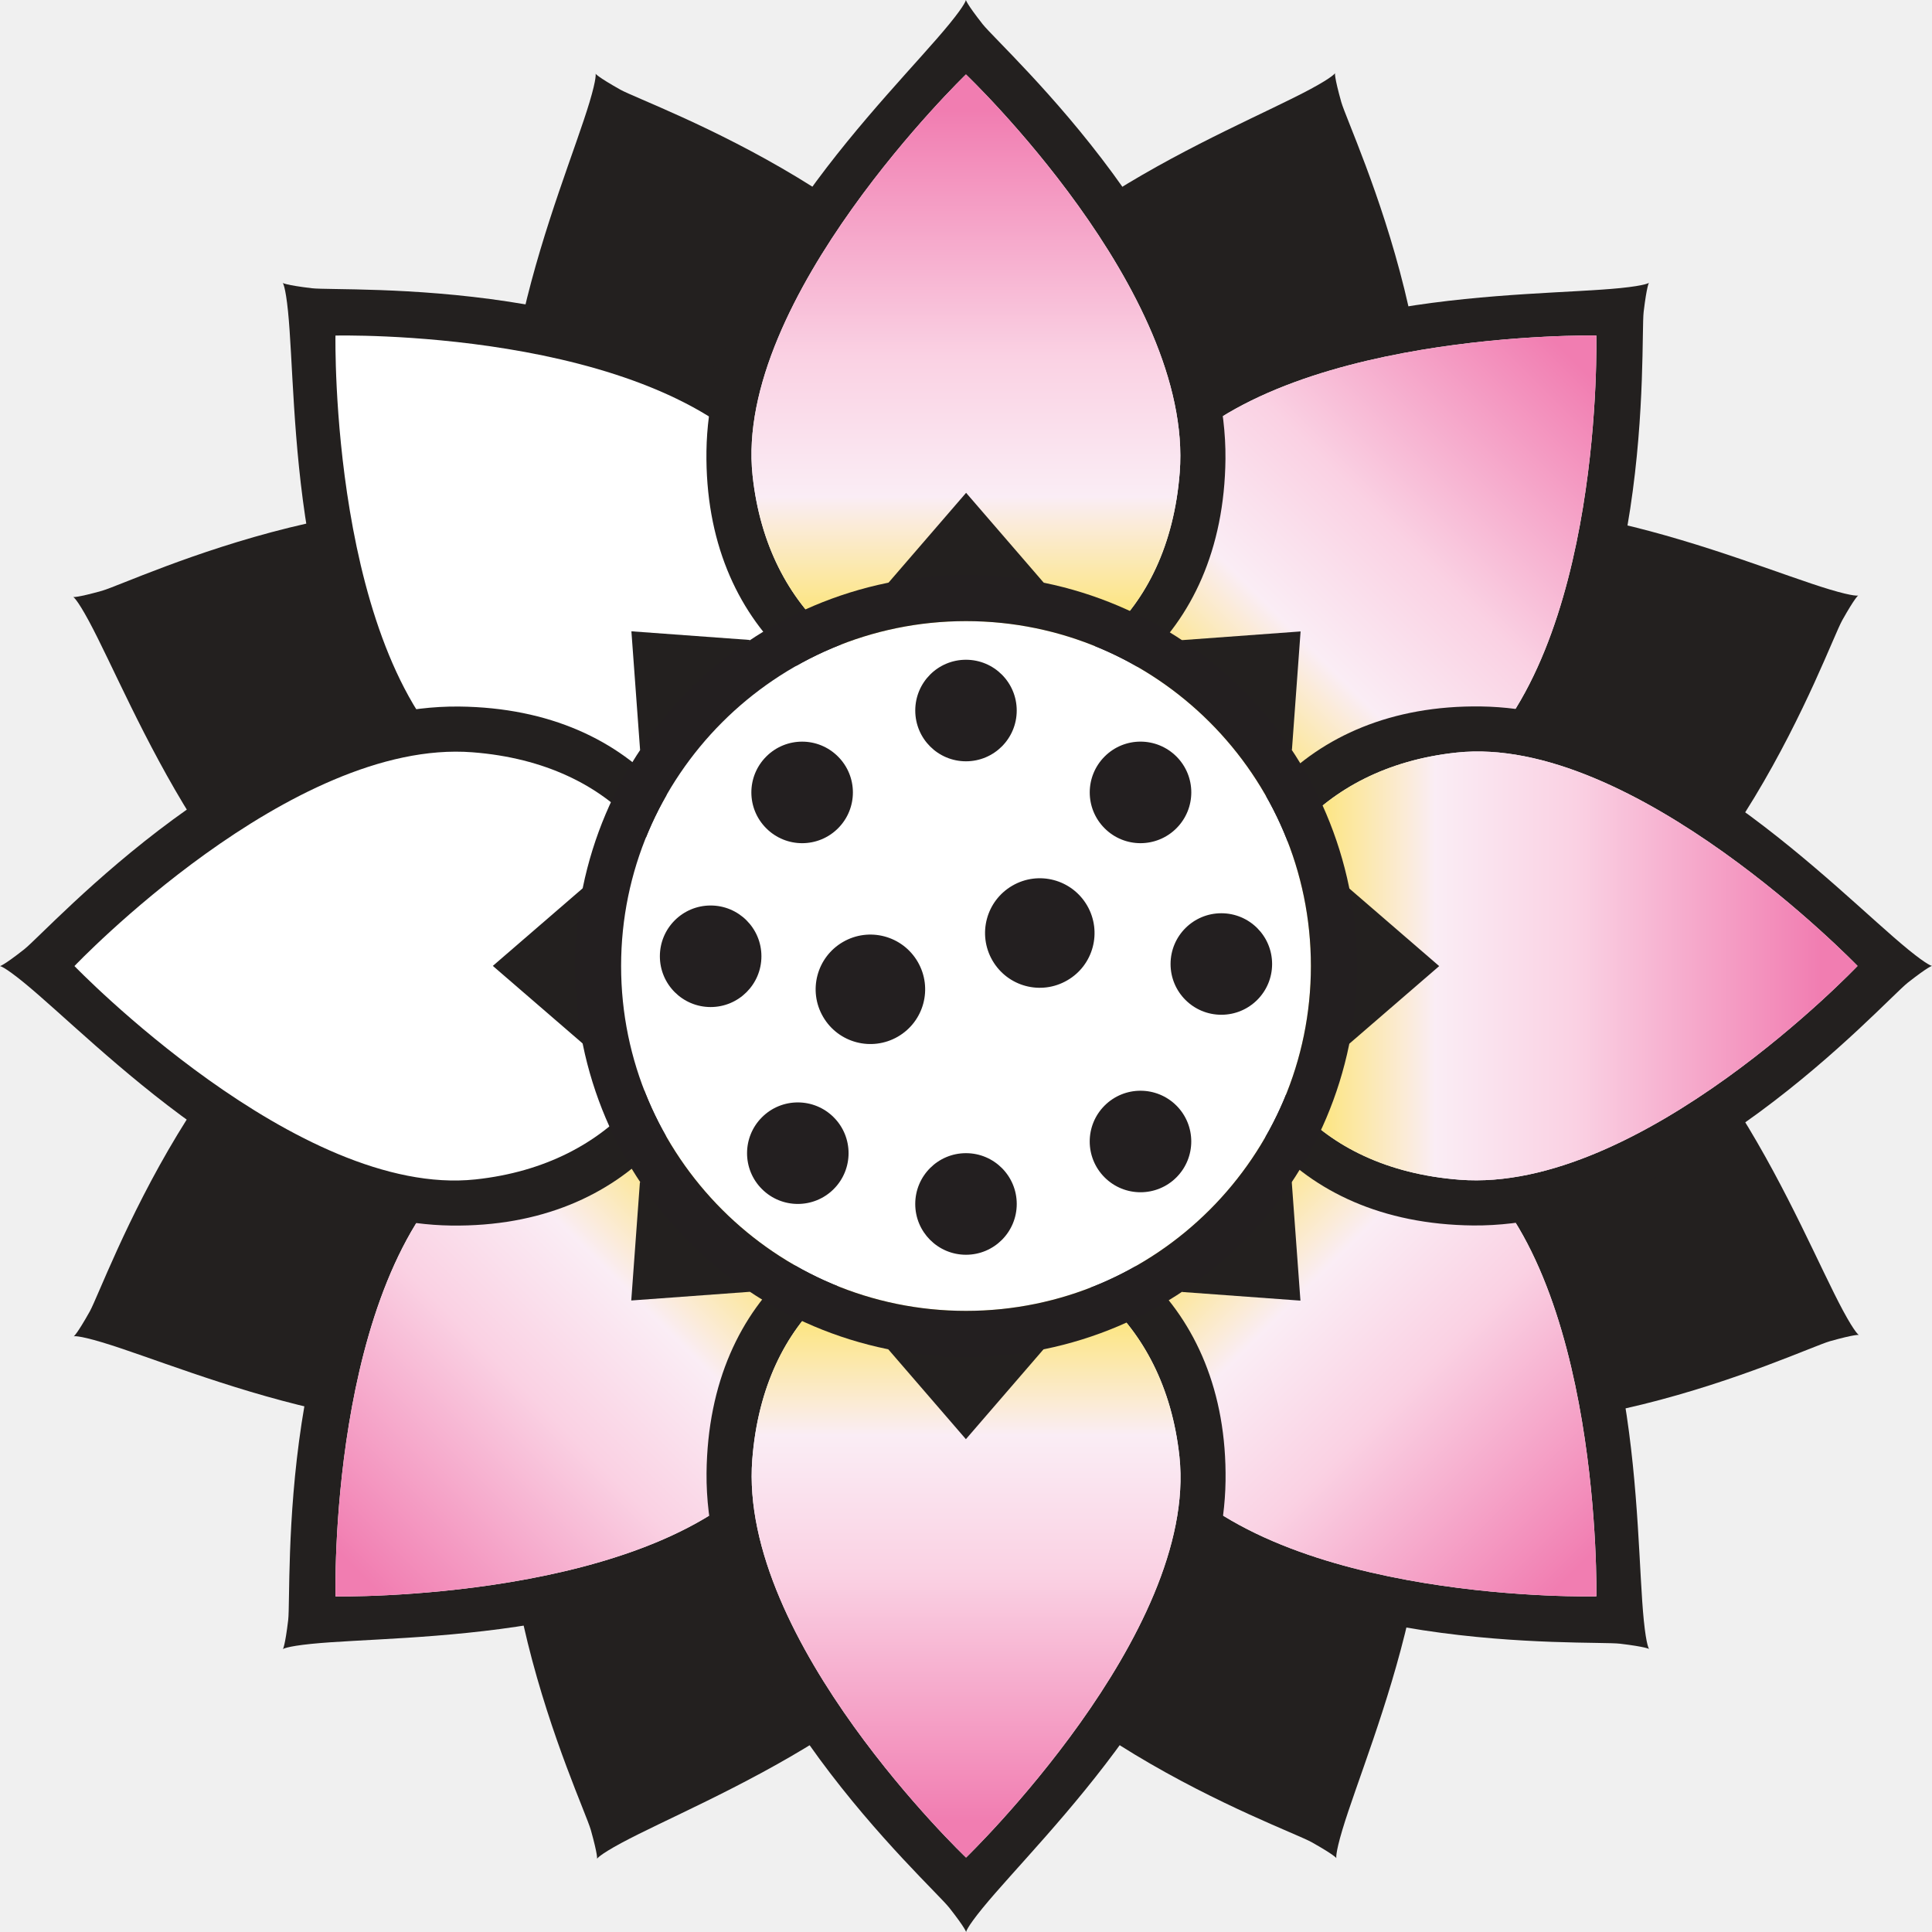
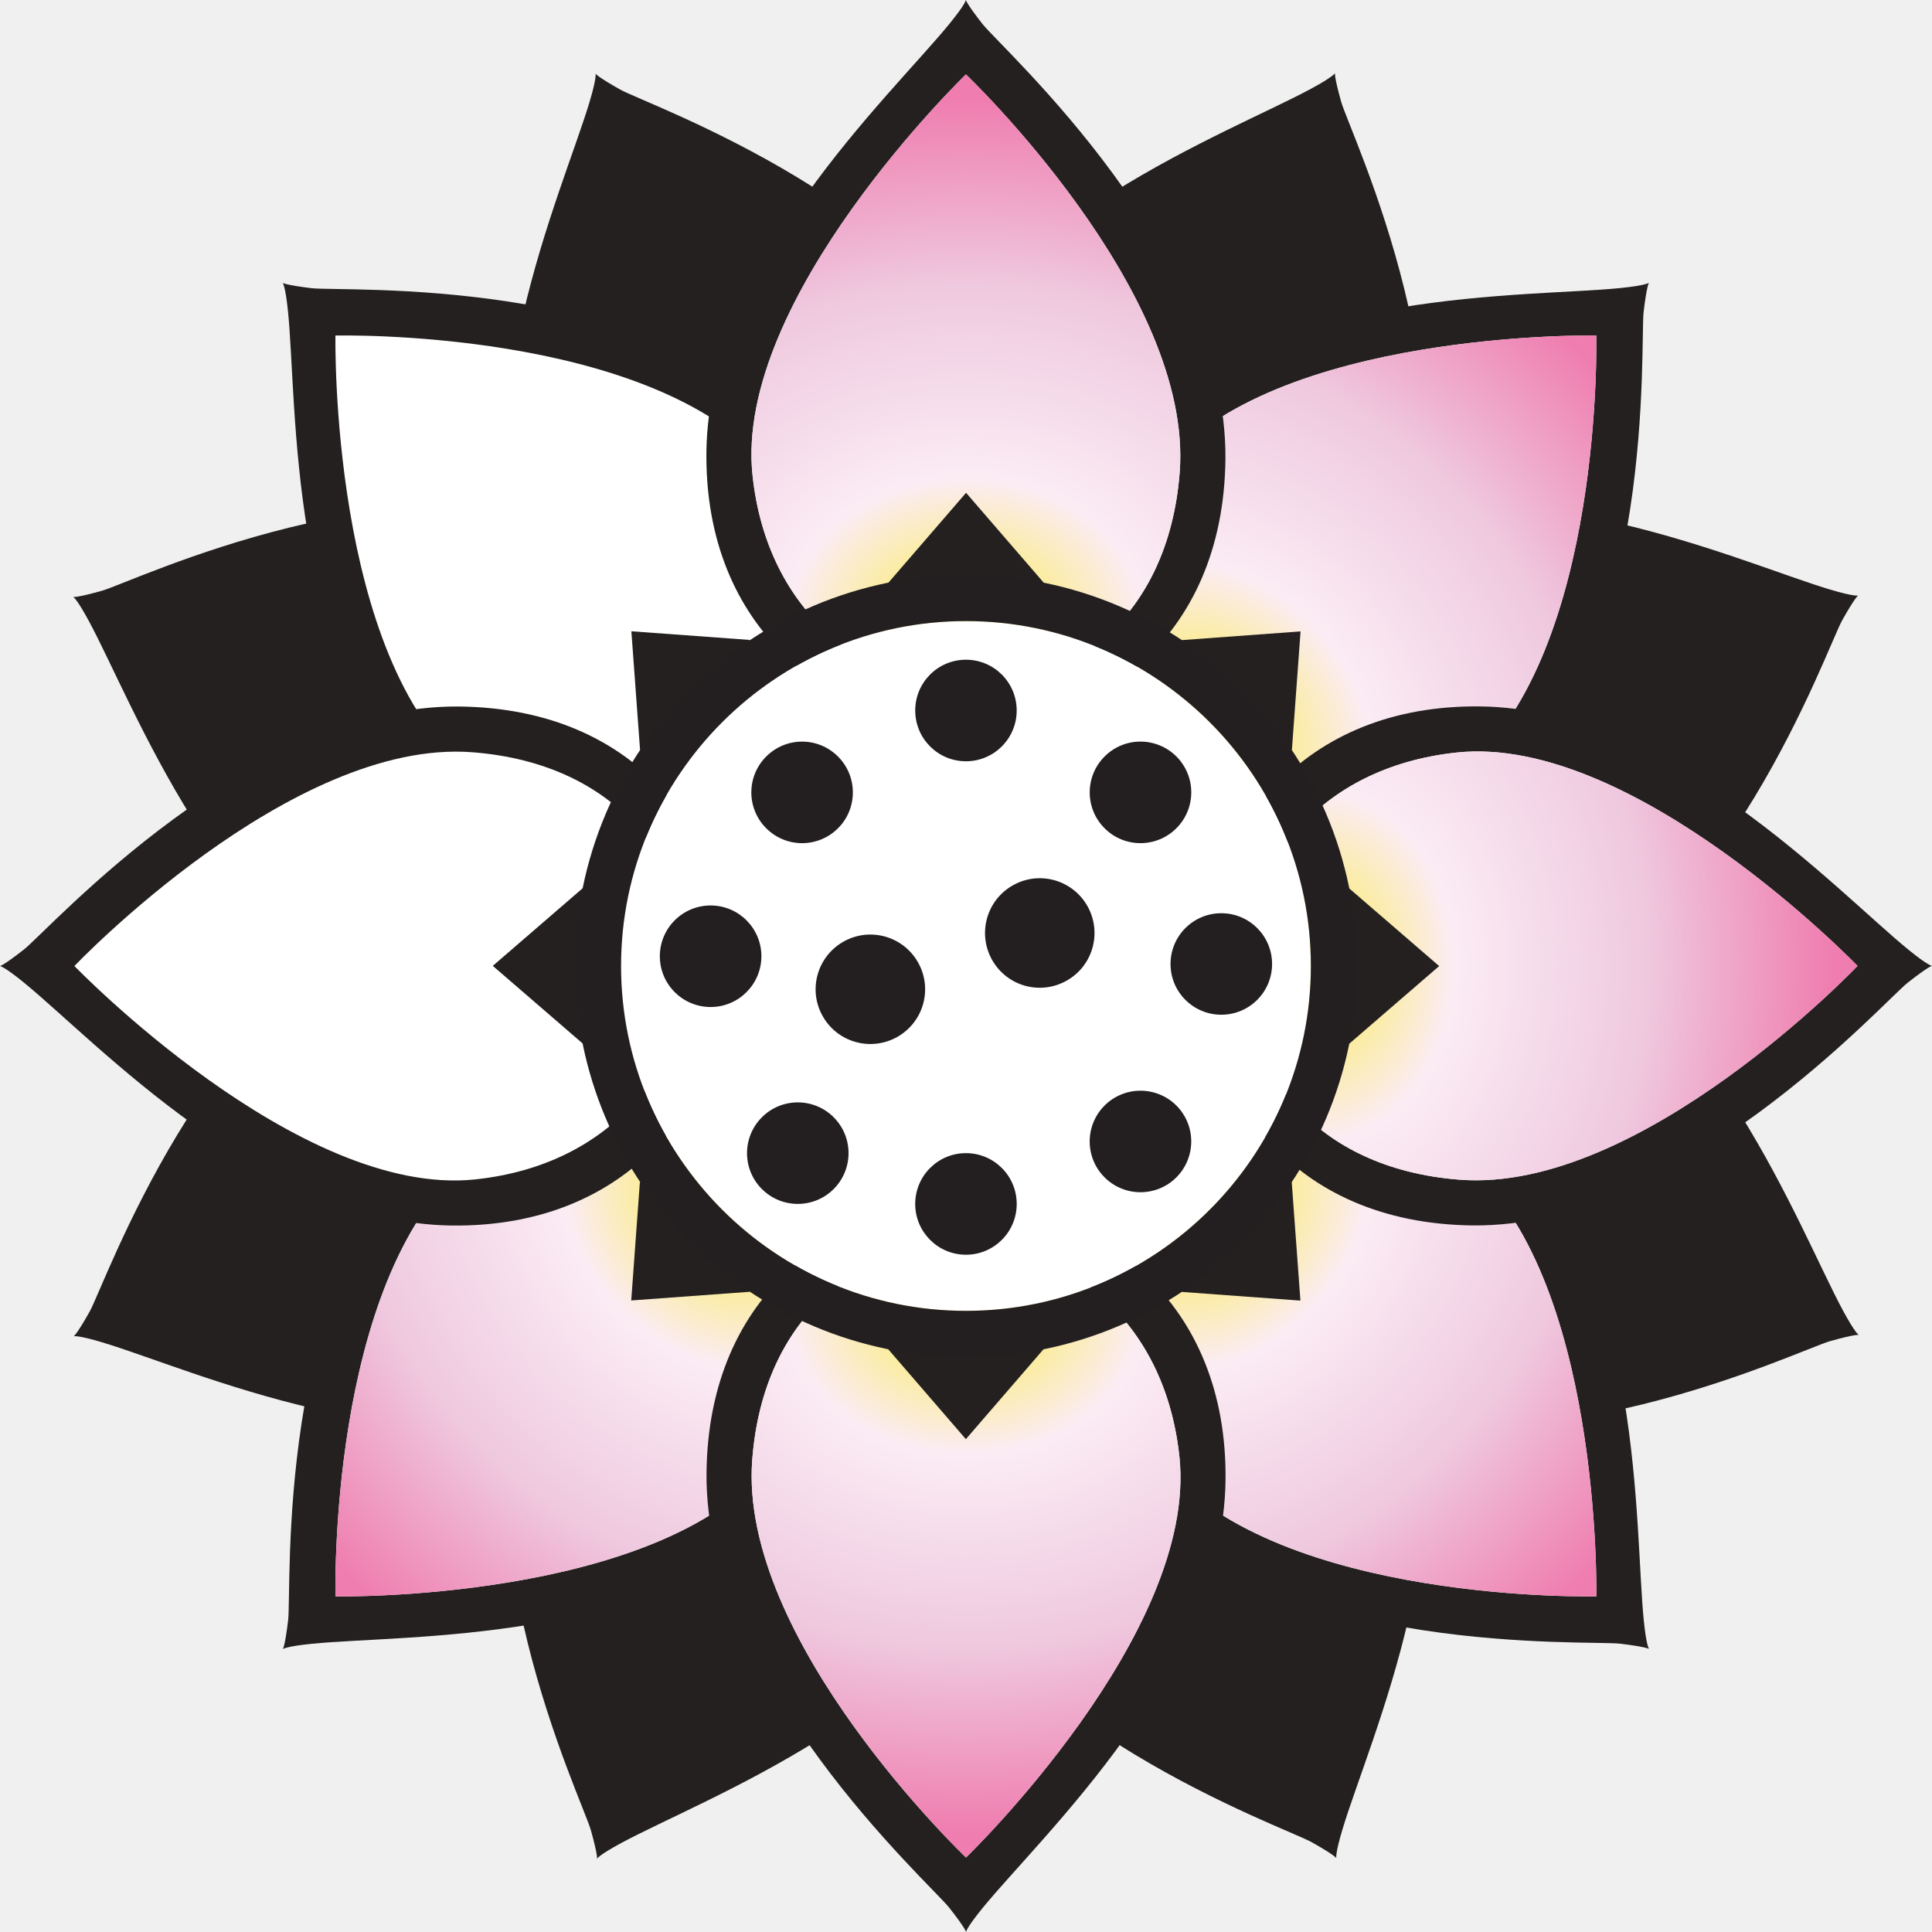
- <svg xmlns="http://www.w3.org/2000/svg" width="100%" height="100%" viewBox="0 0 400 400" version="1.1" xml:space="preserve" style="fill-rule:evenodd;clip-rule:evenodd;stroke-linejoin:round;stroke-miterlimit:2;">
-   <g id="Layer1">
-     <g transform="matrix(100.9505,41.76714,41.76714,-100.9505,112.2667,82.81284)">
-       <path d="M-0.143,0.61C-0.143,0.61 -0.138,0.605 -0.133,0.556C-0.115,0.378 -0.133,-0.088 0.114,-0.342C0.59,-0.831 1.304,-0.151 0.82,0.343C0.543,0.625 -0.026,0.593 -0.088,0.6C-0.138,0.606 -0.143,0.61 -0.143,0.61Z" style="fill:rgb(35,32,31);fill-rule:nonzero;" />
-     </g>
-     <g transform="matrix(41.76714,-100.9505,-100.9505,-41.76714,82.82576,287.7107)">
-       <path d="M-0.143,0.61C-0.143,0.61 -0.138,0.605 -0.133,0.556C-0.115,0.378 -0.133,-0.088 0.114,-0.342C0.59,-0.831 1.304,-0.151 0.82,0.343C0.543,0.625 -0.026,0.593 -0.088,0.6C-0.138,0.606 -0.143,0.61 -0.143,0.61Z" style="fill:rgb(35,32,31);fill-rule:nonzero;" />
-     </g>
-     <g transform="matrix(-100.9505,-41.76714,-41.76714,100.9505,287.7237,317.1517)">
-       <path d="M-0.143,0.61C-0.143,0.61 -0.138,0.605 -0.133,0.556C-0.115,0.378 -0.133,-0.088 0.114,-0.342C0.59,-0.831 1.304,-0.151 0.82,0.343C0.543,0.625 -0.026,0.593 -0.088,0.6C-0.138,0.606 -0.143,0.61 -0.143,0.61Z" style="fill:rgb(35,32,31);fill-rule:nonzero;" />
-     </g>
-     <g transform="matrix(-41.76714,100.9505,100.9505,41.76714,317.1646,112.2538)">
-       <path d="M-0.143,0.61C-0.143,0.61 -0.138,0.605 -0.133,0.556C-0.115,0.378 -0.133,-0.088 0.114,-0.342C0.59,-0.831 1.304,-0.151 0.82,0.343C0.543,0.625 -0.026,0.593 -0.088,0.6C-0.138,0.606 -0.143,0.61 -0.143,0.61Z" style="fill:rgb(35,32,31);fill-rule:nonzero;" />
-     </g>
-     <g transform="matrix(100.9166,-41.84893,-41.84893,-100.9166,55.12306,179.1769)">
-       <path d="M-0.143,0.61C-0.143,0.61 -0.138,0.605 -0.133,0.556C-0.115,0.378 -0.133,-0.088 0.114,-0.342C0.59,-0.831 1.304,-0.151 0.82,0.343C0.543,0.625 -0.026,0.593 -0.088,0.6C-0.138,0.606 -0.143,0.61 -0.143,0.61Z" style="fill:rgb(35,32,31);fill-rule:nonzero;" />
-     </g>
-     <g transform="matrix(-41.84893,-100.9166,-100.9166,41.84893,179.1899,344.8795)">
-       <path d="M-0.143,0.61C-0.143,0.61 -0.138,0.605 -0.133,0.556C-0.115,0.378 -0.133,-0.088 0.114,-0.342C0.59,-0.831 1.304,-0.151 0.82,0.343C0.543,0.625 -0.026,0.593 -0.088,0.6C-0.138,0.606 -0.143,0.61 -0.143,0.61Z" style="fill:rgb(35,32,31);fill-rule:nonzero;" />
-     </g>
-     <g transform="matrix(-100.9166,41.84893,41.84893,100.9166,344.8924,220.8127)">
-       <path d="M-0.143,0.61C-0.143,0.61 -0.138,0.605 -0.133,0.556C-0.115,0.378 -0.133,-0.088 0.114,-0.342C0.59,-0.831 1.304,-0.151 0.82,0.343C0.543,0.625 -0.026,0.593 -0.088,0.6C-0.138,0.606 -0.143,0.61 -0.143,0.61Z" style="fill:rgb(35,32,31);fill-rule:nonzero;" />
-     </g>
-     <g transform="matrix(41.84893,100.9166,100.9166,-41.84893,220.8256,55.11012)">
-       <path d="M-0.143,0.61C-0.143,0.61 -0.138,0.605 -0.133,0.556C-0.115,0.378 -0.133,-0.088 0.114,-0.342C0.59,-0.831 1.304,-0.151 0.82,0.343C0.543,0.625 -0.026,0.593 -0.088,0.6C-0.138,0.606 -0.143,0.61 -0.143,0.61Z" style="fill:rgb(35,32,31);fill-rule:nonzero;" />
-     </g>
-     <g transform="matrix(109.2497,0.031365,0.031365,-109.2497,74.14596,125.2279)">
-       <path d="M-0.143,0.61C-0.143,0.61 -0.138,0.605 -0.133,0.556C-0.115,0.378 -0.133,-0.088 0.114,-0.342C0.59,-0.831 1.304,-0.151 0.82,0.343C0.543,0.625 -0.026,0.593 -0.088,0.6C-0.138,0.606 -0.143,0.61 -0.143,0.61Z" style="fill:rgb(35,32,31);fill-rule:nonzero;" />
-     </g>
-     <g transform="matrix(91.02376,0.026132,0.026132,-91.02376,80.08884,122.6393)">
-       <path d="M-0.117,0.584C-0.117,0.584 -0.13,-0.15 0.185,-0.404C0.682,-0.805 1.299,-0.216 0.867,0.288C0.598,0.602 -0.117,0.584 -0.117,0.584Z" style="fill:white;fill-rule:nonzero;" />
-     </g>
-     <g transform="matrix(-21.81887,21.80635,21.80635,21.81887,149.441,125.9989)">
-       <path d="M0.537,-0.321L0.015,0.283L1.06,0.285L0.537,-0.321Z" style="fill:rgb(35,32,31);fill-rule:nonzero;" />
-     </g>
-     <g transform="matrix(0.031365,-109.2497,-109.2497,-0.031365,125.2183,325.8308)">
-       <path d="M-0.143,0.61C-0.143,0.61 -0.138,0.605 -0.133,0.556C-0.115,0.378 -0.133,-0.088 0.114,-0.342C0.59,-0.831 1.304,-0.151 0.82,0.343C0.543,0.625 -0.026,0.593 -0.088,0.6C-0.138,0.606 -0.143,0.61 -0.143,0.61Z" style="fill:rgb(35,32,31);fill-rule:nonzero;" />
-     </g>
-     <g transform="matrix(0.026132,-91.02376,-91.02376,-0.026132,122.6297,319.8879)">
-       <path d="M-0.117,0.584C-0.117,0.584 -0.13,-0.15 0.185,-0.404C0.682,-0.805 1.299,-0.216 0.867,0.288C0.598,0.602 -0.117,0.584 -0.117,0.584Z" style="fill:white;fill-rule:nonzero;" />
-     </g>
-     <g transform="matrix(0.026132,-91.02376,-91.02376,-0.026132,122.6297,319.8879)">
-       <path d="M-0.117,0.584C-0.117,0.584 -0.13,-0.15 0.185,-0.404C0.682,-0.805 1.299,-0.216 0.867,0.288C0.598,0.602 -0.117,0.584 -0.117,0.584Z" style="fill:url(#_Linear1);fill-rule:nonzero;" />
-     </g>
-     <g transform="matrix(21.80635,21.81887,21.81887,-21.80635,125.9893,250.5358)">
-       <path d="M0.537,-0.321L0.015,0.283L1.06,0.285L0.537,-0.321Z" style="fill:rgb(35,32,31);fill-rule:nonzero;" />
-     </g>
-     <g transform="matrix(-109.2497,-0.031365,-0.031365,109.2497,325.8212,274.7585)">
-       <path d="M-0.143,0.61C-0.143,0.61 -0.138,0.605 -0.133,0.556C-0.115,0.378 -0.133,-0.088 0.114,-0.342C0.59,-0.831 1.304,-0.151 0.82,0.343C0.543,0.625 -0.026,0.593 -0.088,0.6C-0.138,0.606 -0.143,0.61 -0.143,0.61Z" style="fill:rgb(35,32,31);fill-rule:nonzero;" />
-     </g>
-     <g transform="matrix(-91.02376,-0.026132,-0.026132,91.02376,319.8783,277.3471)">
-       <path d="M-0.117,0.584C-0.117,0.584 -0.13,-0.15 0.185,-0.404C0.682,-0.805 1.299,-0.216 0.867,0.288C0.598,0.602 -0.117,0.584 -0.117,0.584Z" style="fill:white;fill-rule:nonzero;" />
-     </g>
-     <g transform="matrix(-91.02376,-0.026132,-0.026132,91.02376,319.8783,277.3471)">
-       <path d="M-0.117,0.584C-0.117,0.584 -0.13,-0.15 0.185,-0.404C0.682,-0.805 1.299,-0.216 0.867,0.288C0.598,0.602 -0.117,0.584 -0.117,0.584Z" style="fill:url(#_Linear2);fill-rule:nonzero;" />
-     </g>
-     <g transform="matrix(21.81887,-21.80635,-21.80635,-21.81887,250.5262,273.9875)">
-       <path d="M0.537,-0.321L0.015,0.283L1.06,0.285L0.537,-0.321Z" style="fill:rgb(35,32,31);fill-rule:nonzero;" />
-     </g>
-     <g transform="matrix(-0.031365,109.2497,109.2497,0.031365,274.7489,74.15558)">
-       <path d="M-0.143,0.61C-0.143,0.61 -0.138,0.605 -0.133,0.556C-0.115,0.378 -0.133,-0.088 0.114,-0.342C0.59,-0.831 1.304,-0.151 0.82,0.343C0.543,0.625 -0.026,0.593 -0.088,0.6C-0.138,0.606 -0.143,0.61 -0.143,0.61Z" style="fill:rgb(35,32,31);fill-rule:nonzero;" />
-     </g>
-     <g transform="matrix(-0.026132,91.02376,91.02376,0.026132,277.3375,80.09846)">
-       <path d="M-0.117,0.584C-0.117,0.584 -0.13,-0.15 0.185,-0.404C0.682,-0.805 1.299,-0.216 0.867,0.288C0.598,0.602 -0.117,0.584 -0.117,0.584Z" style="fill:white;fill-rule:nonzero;" />
-     </g>
-     <g transform="matrix(-0.026132,91.02376,91.02376,0.026132,277.3375,80.09846)">
-       <path d="M-0.117,0.584C-0.117,0.584 -0.13,-0.15 0.185,-0.404C0.682,-0.805 1.299,-0.216 0.867,0.288C0.598,0.602 -0.117,0.584 -0.117,0.584Z" style="fill:url(#_Linear3);fill-rule:nonzero;" />
-     </g>
-     <g transform="matrix(-21.80635,-21.81887,-21.81887,21.80635,273.9779,149.4506)">
-       <path d="M0.537,-0.321L0.015,0.283L1.06,0.285L0.537,-0.321Z" style="fill:rgb(35,32,31);fill-rule:nonzero;" />
-     </g>
-     <g transform="matrix(77.27336,-77.22901,-77.22901,-77.27336,58.1523,236.1136)">
-       <path d="M-0.143,0.61C-0.143,0.61 -0.138,0.605 -0.133,0.556C-0.115,0.378 -0.133,-0.088 0.114,-0.342C0.59,-0.831 1.304,-0.151 0.82,0.343C0.543,0.625 -0.026,0.593 -0.088,0.6C-0.138,0.606 -0.143,0.61 -0.143,0.61Z" style="fill:rgb(35,32,31);fill-rule:nonzero;" />
-     </g>
-     <g transform="matrix(64.382,-64.34504,-64.34504,-64.382,60.52415,230.0809)">
-       <path d="M-0.117,0.584C-0.117,0.584 -0.13,-0.15 0.185,-0.404C0.682,-0.805 1.299,-0.216 0.867,0.288C0.598,0.602 -0.117,0.584 -0.117,0.584Z" style="fill:white;fill-rule:nonzero;" />
-     </g>
-     <g transform="matrix(-0.008856,30.84769,30.84769,0.008856,111.9391,183.4171)">
-       <path d="M0.537,-0.321L0.015,0.283L1.06,0.285L0.537,-0.321Z" style="fill:rgb(35,32,31);fill-rule:nonzero;" />
-     </g>
-     <g transform="matrix(-77.22901,-77.27336,-77.27336,77.22901,236.1136,341.8477)">
-       <path d="M-0.143,0.61C-0.143,0.61 -0.138,0.605 -0.133,0.556C-0.115,0.378 -0.133,-0.088 0.114,-0.342C0.59,-0.831 1.304,-0.151 0.82,0.343C0.543,0.625 -0.026,0.593 -0.088,0.6C-0.138,0.606 -0.143,0.61 -0.143,0.61Z" style="fill:rgb(35,32,31);fill-rule:nonzero;" />
-     </g>
-     <g transform="matrix(-64.34504,-64.382,-64.382,64.34504,230.0809,339.4759)">
-       <path d="M-0.117,0.584C-0.117,0.584 -0.13,-0.15 0.185,-0.404C0.682,-0.805 1.299,-0.216 0.867,0.288C0.598,0.602 -0.117,0.584 -0.117,0.584Z" style="fill:white;fill-rule:nonzero;" />
-     </g>
-     <g transform="matrix(-64.34504,-64.382,-64.382,64.34504,230.0809,339.4759)">
-       <path d="M-0.117,0.584C-0.117,0.584 -0.13,-0.15 0.185,-0.404C0.682,-0.805 1.299,-0.216 0.867,0.288C0.598,0.602 -0.117,0.584 -0.117,0.584Z" style="fill:url(#_Linear4);fill-rule:nonzero;" />
-     </g>
-     <g transform="matrix(30.84769,0.008856,0.008856,-30.84769,183.4171,288.0609)">
-       <path d="M0.537,-0.321L0.015,0.283L1.06,0.285L0.537,-0.321Z" style="fill:rgb(35,32,31);fill-rule:nonzero;" />
-     </g>
-     <g transform="matrix(-77.27336,77.22901,77.22901,77.27336,341.8477,163.8864)">
-       <path d="M-0.143,0.61C-0.143,0.61 -0.138,0.605 -0.133,0.556C-0.115,0.378 -0.133,-0.088 0.114,-0.342C0.59,-0.831 1.304,-0.151 0.82,0.343C0.543,0.625 -0.026,0.593 -0.088,0.6C-0.138,0.606 -0.143,0.61 -0.143,0.61Z" style="fill:rgb(35,32,31);fill-rule:nonzero;" />
-     </g>
-     <g transform="matrix(-64.382,64.34504,64.34504,64.382,339.4759,169.9191)">
-       <path d="M-0.117,0.584C-0.117,0.584 -0.13,-0.15 0.185,-0.404C0.682,-0.805 1.299,-0.216 0.867,0.288C0.598,0.602 -0.117,0.584 -0.117,0.584Z" style="fill:white;fill-rule:nonzero;" />
-     </g>
-     <g transform="matrix(-64.382,64.34504,64.34504,64.382,339.4759,169.9191)">
-       <path d="M-0.117,0.584C-0.117,0.584 -0.13,-0.15 0.185,-0.404C0.682,-0.805 1.299,-0.216 0.867,0.288C0.598,0.602 -0.117,0.584 -0.117,0.584Z" style="fill:url(#_Linear5);fill-rule:nonzero;" />
-     </g>
-     <g transform="matrix(0.008856,-30.84769,-30.84769,-0.008856,288.0609,216.5829)">
-       <path d="M0.537,-0.321L0.015,0.283L1.06,0.285L0.537,-0.321Z" style="fill:rgb(35,32,31);fill-rule:nonzero;" />
-     </g>
-     <g transform="matrix(77.22901,77.27336,77.27336,-77.22901,163.8864,58.1523)">
-       <path d="M-0.143,0.61C-0.143,0.61 -0.138,0.605 -0.133,0.556C-0.115,0.378 -0.133,-0.088 0.114,-0.342C0.59,-0.831 1.304,-0.151 0.82,0.343C0.543,0.625 -0.026,0.593 -0.088,0.6C-0.138,0.606 -0.143,0.61 -0.143,0.61Z" style="fill:rgb(35,32,31);fill-rule:nonzero;" />
-     </g>
-     <g transform="matrix(64.34504,64.382,64.382,-64.34504,169.9191,60.52415)">
-       <path d="M-0.117,0.584C-0.117,0.584 -0.13,-0.15 0.185,-0.404C0.682,-0.805 1.299,-0.216 0.867,0.288C0.598,0.602 -0.117,0.584 -0.117,0.584Z" style="fill:white;fill-rule:nonzero;" />
-     </g>
-     <g transform="matrix(64.34504,64.382,64.382,-64.34504,169.9191,60.52415)">
-       <path d="M-0.117,0.584C-0.117,0.584 -0.13,-0.15 0.185,-0.404C0.682,-0.805 1.299,-0.216 0.867,0.288C0.598,0.602 -0.117,0.584 -0.117,0.584Z" style="fill:url(#_Linear6);fill-rule:nonzero;" />
-     </g>
-     <g transform="matrix(-30.84769,-0.008856,-0.008856,30.84769,216.5829,111.9391)">
-       <path d="M0.537,-0.321L0.015,0.283L1.06,0.285L0.537,-0.321Z" style="fill:rgb(35,32,31);fill-rule:nonzero;" />
-     </g>
-     <g transform="matrix(-8.342978,0,0,8.342978,200,271.4075)">
-       <path d="M0,-17.118C4.719,-17.118 8.559,-13.278 8.559,-8.558C8.559,-3.84 4.719,0 0,0C-4.719,0 -8.559,-3.84 -8.559,-8.558C-8.559,-13.278 -4.719,-17.118 0,-17.118" style="fill:white;fill-rule:nonzero;" />
-     </g>
-     <g transform="matrix(8.342978,0,0,8.342978,200,280.9644)">
-       <path d="M0,-19.409C-5.351,-19.409 -9.705,-15.055 -9.705,-9.704C-9.705,-4.354 -5.351,0 0,0C5.351,0 9.705,-4.354 9.705,-9.704C9.705,-15.055 5.351,-19.409 0,-19.409M0,-1.146C-4.719,-1.146 -8.559,-4.985 -8.559,-9.704C-8.559,-14.424 -4.719,-18.263 0,-18.263C4.719,-18.263 8.559,-14.424 8.559,-9.704C8.559,-4.985 4.719,-1.146 0,-1.146" style="fill:rgb(35,31,32);fill-rule:nonzero;" />
-     </g>
-     <g transform="matrix(0,-8.342978,-8.342978,0,199.9983,136.6034)">
-       <path d="M-1.259,-1.259C-1.955,-1.259 -2.519,-0.696 -2.519,0.001C-2.519,0.697 -1.955,1.259 -1.259,1.259C-0.563,1.259 0.001,0.697 0.001,0.001C0.001,-0.696 -0.563,-1.259 -1.259,-1.259" style="fill:rgb(35,31,32);fill-rule:nonzero;" />
-     </g>
-     <g transform="matrix(0,-8.342978,-8.342978,0,200.0025,238.7598)">
-       <path d="M-1.26,-1.259C-0.564,-1.259 0.001,-0.696 0.001,0.001C0.001,0.697 -0.564,1.26 -1.26,1.26C-1.955,1.26 -2.52,0.697 -2.52,0.001C-2.52,-0.696 -1.955,-1.259 -1.26,-1.259" style="fill:rgb(35,31,32);fill-rule:nonzero;" />
-     </g>
-     <g transform="matrix(-8.342978,0,0,8.342978,147.1314,208.4982)">
-       <path d="M0,-2.52C-0.695,-2.52 -1.26,-1.957 -1.26,-1.26C-1.26,-0.564 -0.695,0 0,0C0.696,0 1.26,-0.564 1.26,-1.26C1.26,-1.957 0.696,-2.52 0,-2.52" style="fill:rgb(35,31,32);fill-rule:nonzero;" />
-     </g>
-     <g transform="matrix(-8.342978,0,0,8.342978,252.8644,210.095)">
-       <path d="M0,-2.519C0.696,-2.519 1.26,-1.956 1.26,-1.259C1.26,-0.563 0.696,0 0,0C-0.696,0 -1.26,-0.563 -1.26,-1.259C-1.26,-1.956 -0.696,-2.519 0,-2.519" style="fill:rgb(35,31,32);fill-rule:nonzero;" />
-     </g>
-     <g transform="matrix(-5.899376,-5.899376,-5.899376,5.899376,155.564,164.0551)">
-       <path d="M-0.892,-2.149C-1.588,-2.149 -2.151,-1.586 -2.151,-0.89C-2.151,-0.194 -1.588,0.369 -0.892,0.369C-0.195,0.37 0.368,-0.193 0.368,-0.891C0.368,-1.587 -0.195,-2.15 -0.892,-2.149" style="fill:rgb(35,31,32);fill-rule:nonzero;" />
-     </g>
-     <g transform="matrix(-5.899376,-5.899376,-5.899376,5.899376,225.6111,236.3366)">
-       <path d="M-0.891,-2.152C-0.196,-2.151 0.368,-1.588 0.369,-0.892C0.369,-0.196 -0.194,0.368 -0.891,0.368C-1.587,0.368 -2.151,-0.196 -2.151,-0.892C-2.15,-1.588 -1.586,-2.152 -0.891,-2.152" style="fill:rgb(35,31,32);fill-rule:nonzero;" />
-     </g>
-     <g transform="matrix(-5.899376,5.899376,5.899376,5.899376,175.6874,238.7531)">
-       <path d="M0.891,-2.15C0.195,-2.151 -0.369,-1.586 -0.369,-0.891C-0.369,-0.195 0.195,0.369 0.891,0.369C1.586,0.369 2.151,-0.195 2.15,-0.891C2.151,-1.586 1.586,-2.15 0.891,-2.15" style="fill:rgb(35,31,32);fill-rule:nonzero;" />
-     </g>
-     <g transform="matrix(-7.216936,4.185823,4.185823,7.216936,190.0413,210.457)">
-       <path d="M0.681,-2.533C-0.069,-2.533 -0.677,-1.926 -0.677,-1.174C-0.677,-0.424 -0.07,0.183 0.681,0.183C1.432,0.182 2.04,-0.426 2.039,-1.176C2.04,-1.926 1.431,-2.533 0.681,-2.533" style="fill:rgb(35,31,32);fill-rule:nonzero;" />
-     </g>
-     <g transform="matrix(-5.89772,5.901032,5.901032,5.89772,246.6423,164.0517)">
-       <path d="M0.891,-2.15C1.587,-2.15 2.151,-1.587 2.151,-0.891C2.152,-0.195 1.588,0.369 0.891,0.369C0.195,0.369 -0.369,-0.194 -0.369,-0.89C-0.368,-1.586 0.194,-2.151 0.891,-2.15" style="fill:rgb(35,31,32);fill-rule:nonzero;" />
-     </g>
-     <g transform="matrix(-7.216936,4.185823,4.185823,7.216936,225.1181,198.8055)">
-       <path d="M0.681,-2.534C1.432,-2.534 2.039,-1.927 2.04,-1.176C2.04,-0.424 1.433,0.183 0.681,0.182C-0.068,0.184 -0.676,-0.424 -0.677,-1.175C-0.677,-1.927 -0.069,-2.535 0.681,-2.534" style="fill:rgb(35,31,32);fill-rule:nonzero;" />
+ <svg xmlns="http://www.w3.org/2000/svg" width="400px" height="400px" version="1.1" xml:space="preserve" style="fill-rule:evenodd;clip-rule:evenodd;stroke-linejoin:round;stroke-miterlimit:2;">
+   <g transform="matrix(1,0,0,1,-0.006296,-0.006296)">
+     <g id="Layer1">
+       <g>
+         <g transform="matrix(100.9505,41.76714,41.76714,-100.9505,112.2667,82.81284)">
+           <path d="M-0.143,0.61C-0.143,0.61 -0.138,0.605 -0.133,0.556C-0.115,0.378 -0.133,-0.088 0.114,-0.342C0.59,-0.831 1.304,-0.151 0.82,0.343C0.543,0.625 -0.026,0.593 -0.088,0.6C-0.138,0.606 -0.143,0.61 -0.143,0.61Z" style="fill:rgb(35,32,31);fill-rule:nonzero;" />
+         </g>
+         <g transform="matrix(41.76714,-100.9505,-100.9505,-41.76714,82.82576,287.7107)">
+           <path d="M-0.143,0.61C-0.143,0.61 -0.138,0.605 -0.133,0.556C-0.115,0.378 -0.133,-0.088 0.114,-0.342C0.59,-0.831 1.304,-0.151 0.82,0.343C0.543,0.625 -0.026,0.593 -0.088,0.6C-0.138,0.606 -0.143,0.61 -0.143,0.61Z" style="fill:rgb(35,32,31);fill-rule:nonzero;" />
+         </g>
+         <g transform="matrix(-100.9505,-41.76714,-41.76714,100.9505,287.7237,317.1517)">
+           <path d="M-0.143,0.61C-0.143,0.61 -0.138,0.605 -0.133,0.556C-0.115,0.378 -0.133,-0.088 0.114,-0.342C0.59,-0.831 1.304,-0.151 0.82,0.343C0.543,0.625 -0.026,0.593 -0.088,0.6C-0.138,0.606 -0.143,0.61 -0.143,0.61Z" style="fill:rgb(35,32,31);fill-rule:nonzero;" />
+         </g>
+         <g transform="matrix(-41.76714,100.9505,100.9505,41.76714,317.1646,112.2538)">
+           <path d="M-0.143,0.61C-0.143,0.61 -0.138,0.605 -0.133,0.556C-0.115,0.378 -0.133,-0.088 0.114,-0.342C0.59,-0.831 1.304,-0.151 0.82,0.343C0.543,0.625 -0.026,0.593 -0.088,0.6C-0.138,0.606 -0.143,0.61 -0.143,0.61Z" style="fill:rgb(35,32,31);fill-rule:nonzero;" />
+         </g>
+         <g transform="matrix(100.9166,-41.84893,-41.84893,-100.9166,55.12306,179.1769)">
+           <path d="M-0.143,0.61C-0.143,0.61 -0.138,0.605 -0.133,0.556C-0.115,0.378 -0.133,-0.088 0.114,-0.342C0.59,-0.831 1.304,-0.151 0.82,0.343C0.543,0.625 -0.026,0.593 -0.088,0.6C-0.138,0.606 -0.143,0.61 -0.143,0.61Z" style="fill:rgb(35,32,31);fill-rule:nonzero;" />
+         </g>
+         <g transform="matrix(-41.84893,-100.9166,-100.9166,41.84893,179.1899,344.8795)">
+           <path d="M-0.143,0.61C-0.143,0.61 -0.138,0.605 -0.133,0.556C-0.115,0.378 -0.133,-0.088 0.114,-0.342C0.59,-0.831 1.304,-0.151 0.82,0.343C0.543,0.625 -0.026,0.593 -0.088,0.6C-0.138,0.606 -0.143,0.61 -0.143,0.61Z" style="fill:rgb(35,32,31);fill-rule:nonzero;" />
+         </g>
+         <g transform="matrix(-100.9166,41.84893,41.84893,100.9166,344.8924,220.8127)">
+           <path d="M-0.143,0.61C-0.143,0.61 -0.138,0.605 -0.133,0.556C-0.115,0.378 -0.133,-0.088 0.114,-0.342C0.59,-0.831 1.304,-0.151 0.82,0.343C0.543,0.625 -0.026,0.593 -0.088,0.6C-0.138,0.606 -0.143,0.61 -0.143,0.61Z" style="fill:rgb(35,32,31);fill-rule:nonzero;" />
+         </g>
+         <g transform="matrix(41.84893,100.9166,100.9166,-41.84893,220.8256,55.11012)">
+           <path d="M-0.143,0.61C-0.143,0.61 -0.138,0.605 -0.133,0.556C-0.115,0.378 -0.133,-0.088 0.114,-0.342C0.59,-0.831 1.304,-0.151 0.82,0.343C0.543,0.625 -0.026,0.593 -0.088,0.6C-0.138,0.606 -0.143,0.61 -0.143,0.61Z" style="fill:rgb(35,32,31);fill-rule:nonzero;" />
+         </g>
+       </g>
+       <g>
+         <g>
+           <g transform="matrix(109.2497,0.031365,0.031365,-109.2497,74.14596,125.2279)">
+             <path d="M-0.143,0.61C-0.143,0.61 -0.138,0.605 -0.133,0.556C-0.115,0.378 -0.133,-0.088 0.114,-0.342C0.59,-0.831 1.304,-0.151 0.82,0.343C0.543,0.625 -0.026,0.593 -0.088,0.6C-0.138,0.606 -0.143,0.61 -0.143,0.61Z" style="fill:rgb(35,32,31);fill-rule:nonzero;" />
+           </g>
+           <g transform="matrix(91.02376,0.026132,0.026132,-91.02376,80.08884,122.6393)">
+             <path d="M-0.117,0.584C-0.117,0.584 -0.13,-0.15 0.185,-0.404C0.682,-0.805 1.299,-0.216 0.867,0.288C0.598,0.602 -0.117,0.584 -0.117,0.584Z" style="fill:white;fill-rule:nonzero;" />
+           </g>
+         </g>
+         <g>
+           <g transform="matrix(0.031365,-109.2497,-109.2497,-0.031365,125.2183,325.8308)">
+             <path d="M-0.143,0.61C-0.143,0.61 -0.138,0.605 -0.133,0.556C-0.115,0.378 -0.133,-0.088 0.114,-0.342C0.59,-0.831 1.304,-0.151 0.82,0.343C0.543,0.625 -0.026,0.593 -0.088,0.6C-0.138,0.606 -0.143,0.61 -0.143,0.61Z" style="fill:rgb(35,32,31);fill-rule:nonzero;" />
+           </g>
+           <g transform="matrix(0.026132,-91.02376,-91.02376,-0.026132,122.6297,319.8879)">
+             <path d="M-0.117,0.584C-0.117,0.584 -0.13,-0.15 0.185,-0.404C0.682,-0.805 1.299,-0.216 0.867,0.288C0.598,0.602 -0.117,0.584 -0.117,0.584Z" style="fill:white;fill-rule:nonzero;" />
+           </g>
+         </g>
+         <g>
+           <g transform="matrix(-109.2497,-0.031365,-0.031365,109.2497,325.8212,274.7585)">
+             <path d="M-0.143,0.61C-0.143,0.61 -0.138,0.605 -0.133,0.556C-0.115,0.378 -0.133,-0.088 0.114,-0.342C0.59,-0.831 1.304,-0.151 0.82,0.343C0.543,0.625 -0.026,0.593 -0.088,0.6C-0.138,0.606 -0.143,0.61 -0.143,0.61Z" style="fill:rgb(35,32,31);fill-rule:nonzero;" />
+           </g>
+           <g transform="matrix(-91.02376,-0.026132,-0.026132,91.02376,319.8783,277.3471)">
+             <path d="M-0.117,0.584C-0.117,0.584 -0.13,-0.15 0.185,-0.404C0.682,-0.805 1.299,-0.216 0.867,0.288C0.598,0.602 -0.117,0.584 -0.117,0.584Z" style="fill:white;fill-rule:nonzero;" />
+           </g>
+         </g>
+         <g>
+           <g transform="matrix(-0.031365,109.2497,109.2497,0.031365,274.7489,74.15558)">
+             <path d="M-0.143,0.61C-0.143,0.61 -0.138,0.605 -0.133,0.556C-0.115,0.378 -0.133,-0.088 0.114,-0.342C0.59,-0.831 1.304,-0.151 0.82,0.343C0.543,0.625 -0.026,0.593 -0.088,0.6C-0.138,0.606 -0.143,0.61 -0.143,0.61Z" style="fill:rgb(35,32,31);fill-rule:nonzero;" />
+           </g>
+           <g transform="matrix(-0.026132,91.02376,91.02376,0.026132,277.3375,80.09846)">
+             <path d="M-0.117,0.584C-0.117,0.584 -0.13,-0.15 0.185,-0.404C0.682,-0.805 1.299,-0.216 0.867,0.288C0.598,0.602 -0.117,0.584 -0.117,0.584Z" style="fill:white;fill-rule:nonzero;" />
+           </g>
+         </g>
+       </g>
+       <g id="_6" transform="matrix(0.026132,-91.02376,-91.02376,-0.026132,122.6297,319.8879)">
+         <path d="M-0.117,0.584C-0.117,0.584 -0.13,-0.15 0.185,-0.404C0.682,-0.805 1.299,-0.216 0.867,0.288C0.598,0.602 -0.117,0.584 -0.117,0.584Z" style="fill:url(#_Radial1);fill-rule:nonzero;" />
+       </g>
+       <g id="_4" transform="matrix(-91.02376,-0.026132,-0.026132,91.02376,319.8783,277.3471)">
+         <path d="M-0.117,0.584C-0.117,0.584 -0.13,-0.15 0.185,-0.404C0.682,-0.805 1.299,-0.216 0.867,0.288C0.598,0.602 -0.117,0.584 -0.117,0.584Z" style="fill:url(#_Radial2);fill-rule:nonzero;" />
+       </g>
+       <g id="_2" transform="matrix(-0.026132,91.02376,91.02376,0.026132,277.3375,80.09846)">
+         <path d="M-0.117,0.584C-0.117,0.584 -0.13,-0.15 0.185,-0.404C0.682,-0.805 1.299,-0.216 0.867,0.288C0.598,0.602 -0.117,0.584 -0.117,0.584Z" style="fill:url(#_Radial3);fill-rule:nonzero;" />
+       </g>
+       <g>
+         <g transform="matrix(-21.81887,21.80635,21.80635,21.81887,149.441,125.9989)">
+           <path d="M0.537,-0.321L0.015,0.283L1.06,0.285L0.537,-0.321Z" style="fill:rgb(35,32,31);fill-rule:nonzero;" />
+         </g>
+         <g transform="matrix(21.80635,21.81887,21.81887,-21.80635,125.9893,250.5358)">
+           <path d="M0.537,-0.321L0.015,0.283L1.06,0.285L0.537,-0.321Z" style="fill:rgb(35,32,31);fill-rule:nonzero;" />
+         </g>
+         <g transform="matrix(21.81887,-21.80635,-21.80635,-21.81887,250.5262,273.9875)">
+           <path d="M0.537,-0.321L0.015,0.283L1.06,0.285L0.537,-0.321Z" style="fill:rgb(35,32,31);fill-rule:nonzero;" />
+         </g>
+         <g transform="matrix(-21.80635,-21.81887,-21.81887,21.80635,273.9779,149.4506)">
+           <path d="M0.537,-0.321L0.015,0.283L1.06,0.285L0.537,-0.321Z" style="fill:rgb(35,32,31);fill-rule:nonzero;" />
+         </g>
+       </g>
+       <g>
+         <g>
+           <g transform="matrix(77.27336,-77.22901,-77.22901,-77.27336,58.1523,236.1136)">
+             <path d="M-0.143,0.61C-0.143,0.61 -0.138,0.605 -0.133,0.556C-0.115,0.378 -0.133,-0.088 0.114,-0.342C0.59,-0.831 1.304,-0.151 0.82,0.343C0.543,0.625 -0.026,0.593 -0.088,0.6C-0.138,0.606 -0.143,0.61 -0.143,0.61Z" style="fill:rgb(35,32,31);fill-rule:nonzero;" />
+           </g>
+           <g transform="matrix(64.382,-64.34504,-64.34504,-64.382,60.52415,230.0809)">
+             <path d="M-0.117,0.584C-0.117,0.584 -0.13,-0.15 0.185,-0.404C0.682,-0.805 1.299,-0.216 0.867,0.288C0.598,0.602 -0.117,0.584 -0.117,0.584Z" style="fill:white;fill-rule:nonzero;" />
+           </g>
+         </g>
+         <g>
+           <g transform="matrix(-77.22901,-77.27336,-77.27336,77.22901,236.1136,341.8477)">
+             <path d="M-0.143,0.61C-0.143,0.61 -0.138,0.605 -0.133,0.556C-0.115,0.378 -0.133,-0.088 0.114,-0.342C0.59,-0.831 1.304,-0.151 0.82,0.343C0.543,0.625 -0.026,0.593 -0.088,0.6C-0.138,0.606 -0.143,0.61 -0.143,0.61Z" style="fill:rgb(35,32,31);fill-rule:nonzero;" />
+           </g>
+           <g transform="matrix(-64.34504,-64.382,-64.382,64.34504,230.0809,339.4759)">
+             <path d="M-0.117,0.584C-0.117,0.584 -0.13,-0.15 0.185,-0.404C0.682,-0.805 1.299,-0.216 0.867,0.288C0.598,0.602 -0.117,0.584 -0.117,0.584Z" style="fill:white;fill-rule:nonzero;" />
+           </g>
+         </g>
+         <g>
+           <g transform="matrix(-77.27336,77.22901,77.22901,77.27336,341.8477,163.8864)">
+             <path d="M-0.143,0.61C-0.143,0.61 -0.138,0.605 -0.133,0.556C-0.115,0.378 -0.133,-0.088 0.114,-0.342C0.59,-0.831 1.304,-0.151 0.82,0.343C0.543,0.625 -0.026,0.593 -0.088,0.6C-0.138,0.606 -0.143,0.61 -0.143,0.61Z" style="fill:rgb(35,32,31);fill-rule:nonzero;" />
+           </g>
+           <g transform="matrix(-64.382,64.34504,64.34504,64.382,339.4759,169.9191)">
+             <path d="M-0.117,0.584C-0.117,0.584 -0.13,-0.15 0.185,-0.404C0.682,-0.805 1.299,-0.216 0.867,0.288C0.598,0.602 -0.117,0.584 -0.117,0.584Z" style="fill:white;fill-rule:nonzero;" />
+           </g>
+         </g>
+         <g>
+           <g transform="matrix(77.22901,77.27336,77.27336,-77.22901,163.8864,58.1523)">
+             <path d="M-0.143,0.61C-0.143,0.61 -0.138,0.605 -0.133,0.556C-0.115,0.378 -0.133,-0.088 0.114,-0.342C0.59,-0.831 1.304,-0.151 0.82,0.343C0.543,0.625 -0.026,0.593 -0.088,0.6C-0.138,0.606 -0.143,0.61 -0.143,0.61Z" style="fill:rgb(35,32,31);fill-rule:nonzero;" />
+           </g>
+           <g transform="matrix(64.34504,64.382,64.382,-64.34504,169.9191,60.52415)">
+             <path d="M-0.117,0.584C-0.117,0.584 -0.13,-0.15 0.185,-0.404C0.682,-0.805 1.299,-0.216 0.867,0.288C0.598,0.602 -0.117,0.584 -0.117,0.584Z" style="fill:white;fill-rule:nonzero;" />
+           </g>
+         </g>
+       </g>
+       <g id="_5" transform="matrix(-64.34504,-64.382,-64.382,64.34504,230.0809,339.4759)">
+         <path d="M-0.117,0.584C-0.117,0.584 -0.13,-0.15 0.185,-0.404C0.682,-0.805 1.299,-0.216 0.867,0.288C0.598,0.602 -0.117,0.584 -0.117,0.584Z" style="fill:url(#_Radial4);fill-rule:nonzero;" />
+       </g>
+       <g id="_3" transform="matrix(-64.382,64.34504,64.34504,64.382,339.4759,169.9191)">
+         <path d="M-0.117,0.584C-0.117,0.584 -0.13,-0.15 0.185,-0.404C0.682,-0.805 1.299,-0.216 0.867,0.288C0.598,0.602 -0.117,0.584 -0.117,0.584Z" style="fill:url(#_Radial5);fill-rule:nonzero;" />
+       </g>
+       <g id="_1" transform="matrix(64.34504,64.382,64.382,-64.34504,169.9191,60.52415)">
+         <path d="M-0.117,0.584C-0.117,0.584 -0.13,-0.15 0.185,-0.404C0.682,-0.805 1.299,-0.216 0.867,0.288C0.598,0.602 -0.117,0.584 -0.117,0.584Z" style="fill:url(#_Radial6);fill-rule:nonzero;" />
+       </g>
+       <g>
+         <g transform="matrix(-0.008856,30.84769,30.84769,0.008856,111.9391,183.4171)">
+           <path d="M0.537,-0.321L0.015,0.283L1.06,0.285L0.537,-0.321Z" style="fill:rgb(35,32,31);fill-rule:nonzero;" />
+         </g>
+         <g transform="matrix(30.84769,0.008856,0.008856,-30.84769,183.4171,288.0609)">
+           <path d="M0.537,-0.321L0.015,0.283L1.06,0.285L0.537,-0.321Z" style="fill:rgb(35,32,31);fill-rule:nonzero;" />
+         </g>
+         <g transform="matrix(0.008856,-30.84769,-30.84769,-0.008856,288.0609,216.5829)">
+           <path d="M0.537,-0.321L0.015,0.283L1.06,0.285L0.537,-0.321Z" style="fill:rgb(35,32,31);fill-rule:nonzero;" />
+         </g>
+         <g transform="matrix(-30.84769,-0.008856,-0.008856,30.84769,216.5829,111.9391)">
+           <path d="M0.537,-0.321L0.015,0.283L1.06,0.285L0.537,-0.321Z" style="fill:rgb(35,32,31);fill-rule:nonzero;" />
+         </g>
+       </g>
+       <g>
+         <g transform="matrix(-8.342978,0,0,8.342978,200,271.4075)">
+           <path d="M0,-17.118C4.719,-17.118 8.559,-13.278 8.559,-8.558C8.559,-3.84 4.719,0 0,0C-4.719,0 -8.559,-3.84 -8.559,-8.558C-8.559,-13.278 -4.719,-17.118 0,-17.118" style="fill:white;fill-rule:nonzero;" />
+         </g>
+         <g transform="matrix(8.342978,0,0,8.342978,200,280.9644)">
+           <path d="M0,-19.409C-5.351,-19.409 -9.705,-15.055 -9.705,-9.704C-9.705,-4.354 -5.351,0 0,0C5.351,0 9.705,-4.354 9.705,-9.704C9.705,-15.055 5.351,-19.409 0,-19.409M0,-1.146C-4.719,-1.146 -8.559,-4.985 -8.559,-9.704C-8.559,-14.424 -4.719,-18.263 0,-18.263C4.719,-18.263 8.559,-14.424 8.559,-9.704C8.559,-4.985 4.719,-1.146 0,-1.146" style="fill:rgb(35,31,32);fill-rule:nonzero;" />
+         </g>
+         <g transform="matrix(0,-8.342978,-8.342978,0,199.9983,136.6034)">
+           <path d="M-1.259,-1.259C-1.955,-1.259 -2.519,-0.696 -2.519,0.001C-2.519,0.697 -1.955,1.259 -1.259,1.259C-0.563,1.259 0.001,0.697 0.001,0.001C0.001,-0.696 -0.563,-1.259 -1.259,-1.259" style="fill:rgb(35,31,32);fill-rule:nonzero;" />
+         </g>
+         <g transform="matrix(0,-8.342978,-8.342978,0,200.0025,238.7598)">
+           <path d="M-1.26,-1.259C-0.564,-1.259 0.001,-0.696 0.001,0.001C0.001,0.697 -0.564,1.26 -1.26,1.26C-1.955,1.26 -2.52,0.697 -2.52,0.001C-2.52,-0.696 -1.955,-1.259 -1.26,-1.259" style="fill:rgb(35,31,32);fill-rule:nonzero;" />
+         </g>
+         <g transform="matrix(-8.342978,0,0,8.342978,147.1314,208.4982)">
+           <path d="M0,-2.52C-0.695,-2.52 -1.26,-1.957 -1.26,-1.26C-1.26,-0.564 -0.695,0 0,0C0.696,0 1.26,-0.564 1.26,-1.26C1.26,-1.957 0.696,-2.52 0,-2.52" style="fill:rgb(35,31,32);fill-rule:nonzero;" />
+         </g>
+         <g transform="matrix(-8.342978,0,0,8.342978,252.8644,210.095)">
+           <path d="M0,-2.519C0.696,-2.519 1.26,-1.956 1.26,-1.259C1.26,-0.563 0.696,0 0,0C-0.696,0 -1.26,-0.563 -1.26,-1.259C-1.26,-1.956 -0.696,-2.519 0,-2.519" style="fill:rgb(35,31,32);fill-rule:nonzero;" />
+         </g>
+         <g transform="matrix(-5.899376,-5.899376,-5.899376,5.899376,155.564,164.0551)">
+           <path d="M-0.892,-2.149C-1.588,-2.149 -2.151,-1.586 -2.151,-0.89C-2.151,-0.194 -1.588,0.369 -0.892,0.369C-0.195,0.37 0.368,-0.193 0.368,-0.891C0.368,-1.587 -0.195,-2.15 -0.892,-2.149" style="fill:rgb(35,31,32);fill-rule:nonzero;" />
+         </g>
+         <g transform="matrix(-5.899376,-5.899376,-5.899376,5.899376,225.6111,236.3366)">
+           <path d="M-0.891,-2.152C-0.196,-2.151 0.368,-1.588 0.369,-0.892C0.369,-0.196 -0.194,0.368 -0.891,0.368C-1.587,0.368 -2.151,-0.196 -2.151,-0.892C-2.15,-1.588 -1.586,-2.152 -0.891,-2.152" style="fill:rgb(35,31,32);fill-rule:nonzero;" />
+         </g>
+         <g transform="matrix(-5.899376,5.899376,5.899376,5.899376,175.6874,238.7531)">
+           <path d="M0.891,-2.15C0.195,-2.151 -0.369,-1.586 -0.369,-0.891C-0.369,-0.195 0.195,0.369 0.891,0.369C1.586,0.369 2.151,-0.195 2.15,-0.891C2.151,-1.586 1.586,-2.15 0.891,-2.15" style="fill:rgb(35,31,32);fill-rule:nonzero;" />
+         </g>
+         <g transform="matrix(-7.216936,4.185823,4.185823,7.216936,190.0413,210.457)">
+           <path d="M0.681,-2.533C-0.069,-2.533 -0.677,-1.926 -0.677,-1.174C-0.677,-0.424 -0.07,0.183 0.681,0.183C1.432,0.182 2.04,-0.426 2.039,-1.176C2.04,-1.926 1.431,-2.533 0.681,-2.533" style="fill:rgb(35,31,32);fill-rule:nonzero;" />
+         </g>
+         <g transform="matrix(-5.89772,5.901032,5.901032,5.89772,246.6423,164.0517)">
+           <path d="M0.891,-2.15C1.587,-2.15 2.151,-1.587 2.151,-0.891C2.152,-0.195 1.588,0.369 0.891,0.369C0.195,0.369 -0.369,-0.194 -0.369,-0.89C-0.368,-1.586 0.194,-2.151 0.891,-2.15" style="fill:rgb(35,31,32);fill-rule:nonzero;" />
+         </g>
+         <g transform="matrix(-7.216936,4.185823,4.185823,7.216936,225.1181,198.8055)">
+           <path d="M0.681,-2.534C1.432,-2.534 2.039,-1.927 2.04,-1.176C2.04,-0.424 1.433,0.183 0.681,0.182C-0.068,0.184 -0.676,-0.424 -0.677,-1.175C-0.677,-1.927 -0.069,-2.535 0.681,-2.534" style="fill:rgb(35,31,32);fill-rule:nonzero;" />
+         </g>
+       </g>
    </g>
  </g>
  <defs>
-     <linearGradient id="_Linear1" x1="0" y1="0" x2="1" y2="0" gradientUnits="userSpaceOnUse" gradientTransform="matrix(-0.841811,0.841811,0.841811,0.841811,0.798167,-0.298183)">
-       <stop offset="0" style="stop-color:rgb(253,228,107);stop-opacity:1" />
-       <stop offset="0.26" style="stop-color:rgb(250,237,245);stop-opacity:1" />
-       <stop offset="0.53" style="stop-color:rgb(250,209,227);stop-opacity:1" />
-       <stop offset="1" style="stop-color:rgb(241,125,177);stop-opacity:1" />
-     </linearGradient>
-     <linearGradient id="_Linear2" x1="0" y1="0" x2="1" y2="0" gradientUnits="userSpaceOnUse" gradientTransform="matrix(-0.841811,0.841811,0.841811,0.841811,0.798167,-0.298183)">
-       <stop offset="0" style="stop-color:rgb(253,228,107);stop-opacity:1" />
-       <stop offset="0.26" style="stop-color:rgb(250,237,245);stop-opacity:1" />
-       <stop offset="0.53" style="stop-color:rgb(250,209,227);stop-opacity:1" />
-       <stop offset="1" style="stop-color:rgb(241,125,177);stop-opacity:1" />
-     </linearGradient>
-     <linearGradient id="_Linear3" x1="0" y1="0" x2="1" y2="0" gradientUnits="userSpaceOnUse" gradientTransform="matrix(-0.841811,0.841811,0.841811,0.841811,0.798167,-0.298183)">
-       <stop offset="0" style="stop-color:rgb(253,228,107);stop-opacity:1" />
-       <stop offset="0.26" style="stop-color:rgb(250,237,245);stop-opacity:1" />
-       <stop offset="0.53" style="stop-color:rgb(250,209,227);stop-opacity:1" />
-       <stop offset="1" style="stop-color:rgb(241,125,177);stop-opacity:1" />
-     </linearGradient>
-     <linearGradient id="_Linear4" x1="0" y1="0" x2="1" y2="0" gradientUnits="userSpaceOnUse" gradientTransform="matrix(-0.841811,0.841811,0.841811,0.841811,0.798167,-0.298183)">
-       <stop offset="0" style="stop-color:rgb(253,228,107);stop-opacity:1" />
-       <stop offset="0.26" style="stop-color:rgb(250,237,245);stop-opacity:1" />
-       <stop offset="0.53" style="stop-color:rgb(250,209,227);stop-opacity:1" />
-       <stop offset="1" style="stop-color:rgb(241,125,177);stop-opacity:1" />
-     </linearGradient>
-     <linearGradient id="_Linear5" x1="0" y1="0" x2="1" y2="0" gradientUnits="userSpaceOnUse" gradientTransform="matrix(-0.841811,0.841811,0.841811,0.841811,0.798167,-0.298183)">
-       <stop offset="0" style="stop-color:rgb(253,228,107);stop-opacity:1" />
-       <stop offset="0.26" style="stop-color:rgb(250,237,245);stop-opacity:1" />
-       <stop offset="0.53" style="stop-color:rgb(250,209,227);stop-opacity:1" />
-       <stop offset="1" style="stop-color:rgb(241,125,177);stop-opacity:1" />
-     </linearGradient>
-     <linearGradient id="_Linear6" x1="0" y1="0" x2="1" y2="0" gradientUnits="userSpaceOnUse" gradientTransform="matrix(-0.841811,0.841811,0.841811,0.841811,0.798167,-0.298183)">
-       <stop offset="0" style="stop-color:rgb(253,228,107);stop-opacity:1" />
-       <stop offset="0.26" style="stop-color:rgb(250,237,245);stop-opacity:1" />
-       <stop offset="0.53" style="stop-color:rgb(250,209,227);stop-opacity:1" />
-       <stop offset="1" style="stop-color:rgb(241,125,177);stop-opacity:1" />
-     </linearGradient>
+     <radialGradient id="_Radial1" cx="0" cy="0" r="1" gradientUnits="userSpaceOnUse" gradientTransform="matrix(-0.841811,0.841811,1.044702,1.044702,0.762545,-0.294881)">
+       <stop offset="0" style="stop-color:rgb(250,237,74);stop-opacity:1" />
+       <stop offset="0.27" style="stop-color:rgb(251,236,244);stop-opacity:1" />
+       <stop offset="0.64" style="stop-color:rgb(239,201,223);stop-opacity:1" />
+       <stop offset="1" style="stop-color:rgb(239,125,175);stop-opacity:1" />
+     </radialGradient>
+     <radialGradient id="_Radial2" cx="0" cy="0" r="1" gradientUnits="userSpaceOnUse" gradientTransform="matrix(-0.841811,0.841811,1.044702,1.044702,0.762545,-0.294881)">
+       <stop offset="0" style="stop-color:rgb(250,237,74);stop-opacity:1" />
+       <stop offset="0.27" style="stop-color:rgb(251,236,244);stop-opacity:1" />
+       <stop offset="0.64" style="stop-color:rgb(239,201,223);stop-opacity:1" />
+       <stop offset="1" style="stop-color:rgb(239,125,175);stop-opacity:1" />
+     </radialGradient>
+     <radialGradient id="_Radial3" cx="0" cy="0" r="1" gradientUnits="userSpaceOnUse" gradientTransform="matrix(-0.841811,0.841811,1.044702,1.044702,0.762545,-0.294881)">
+       <stop offset="0" style="stop-color:rgb(250,237,74);stop-opacity:1" />
+       <stop offset="0.27" style="stop-color:rgb(251,236,244);stop-opacity:1" />
+       <stop offset="0.64" style="stop-color:rgb(239,201,223);stop-opacity:1" />
+       <stop offset="1" style="stop-color:rgb(239,125,175);stop-opacity:1" />
+     </radialGradient>
+     <radialGradient id="_Radial4" cx="0" cy="0" r="1" gradientUnits="userSpaceOnUse" gradientTransform="matrix(-0.841811,0.841811,1.044702,1.044702,0.762545,-0.294881)">
+       <stop offset="0" style="stop-color:rgb(250,237,74);stop-opacity:1" />
+       <stop offset="0.27" style="stop-color:rgb(251,236,244);stop-opacity:1" />
+       <stop offset="0.64" style="stop-color:rgb(239,201,223);stop-opacity:1" />
+       <stop offset="1" style="stop-color:rgb(239,125,175);stop-opacity:1" />
+     </radialGradient>
+     <radialGradient id="_Radial5" cx="0" cy="0" r="1" gradientUnits="userSpaceOnUse" gradientTransform="matrix(-0.841811,0.841811,1.044702,1.044702,0.762545,-0.294881)">
+       <stop offset="0" style="stop-color:rgb(250,237,74);stop-opacity:1" />
+       <stop offset="0.27" style="stop-color:rgb(251,236,244);stop-opacity:1" />
+       <stop offset="0.64" style="stop-color:rgb(239,201,223);stop-opacity:1" />
+       <stop offset="1" style="stop-color:rgb(239,125,175);stop-opacity:1" />
+     </radialGradient>
+     <radialGradient id="_Radial6" cx="0" cy="0" r="1" gradientUnits="userSpaceOnUse" gradientTransform="matrix(-0.841811,0.841811,1.044702,1.044702,0.762545,-0.294881)">
+       <stop offset="0" style="stop-color:rgb(250,237,74);stop-opacity:1" />
+       <stop offset="0.27" style="stop-color:rgb(251,236,244);stop-opacity:1" />
+       <stop offset="0.64" style="stop-color:rgb(239,201,223);stop-opacity:1" />
+       <stop offset="1" style="stop-color:rgb(239,125,175);stop-opacity:1" />
+     </radialGradient>
  </defs>
</svg>
